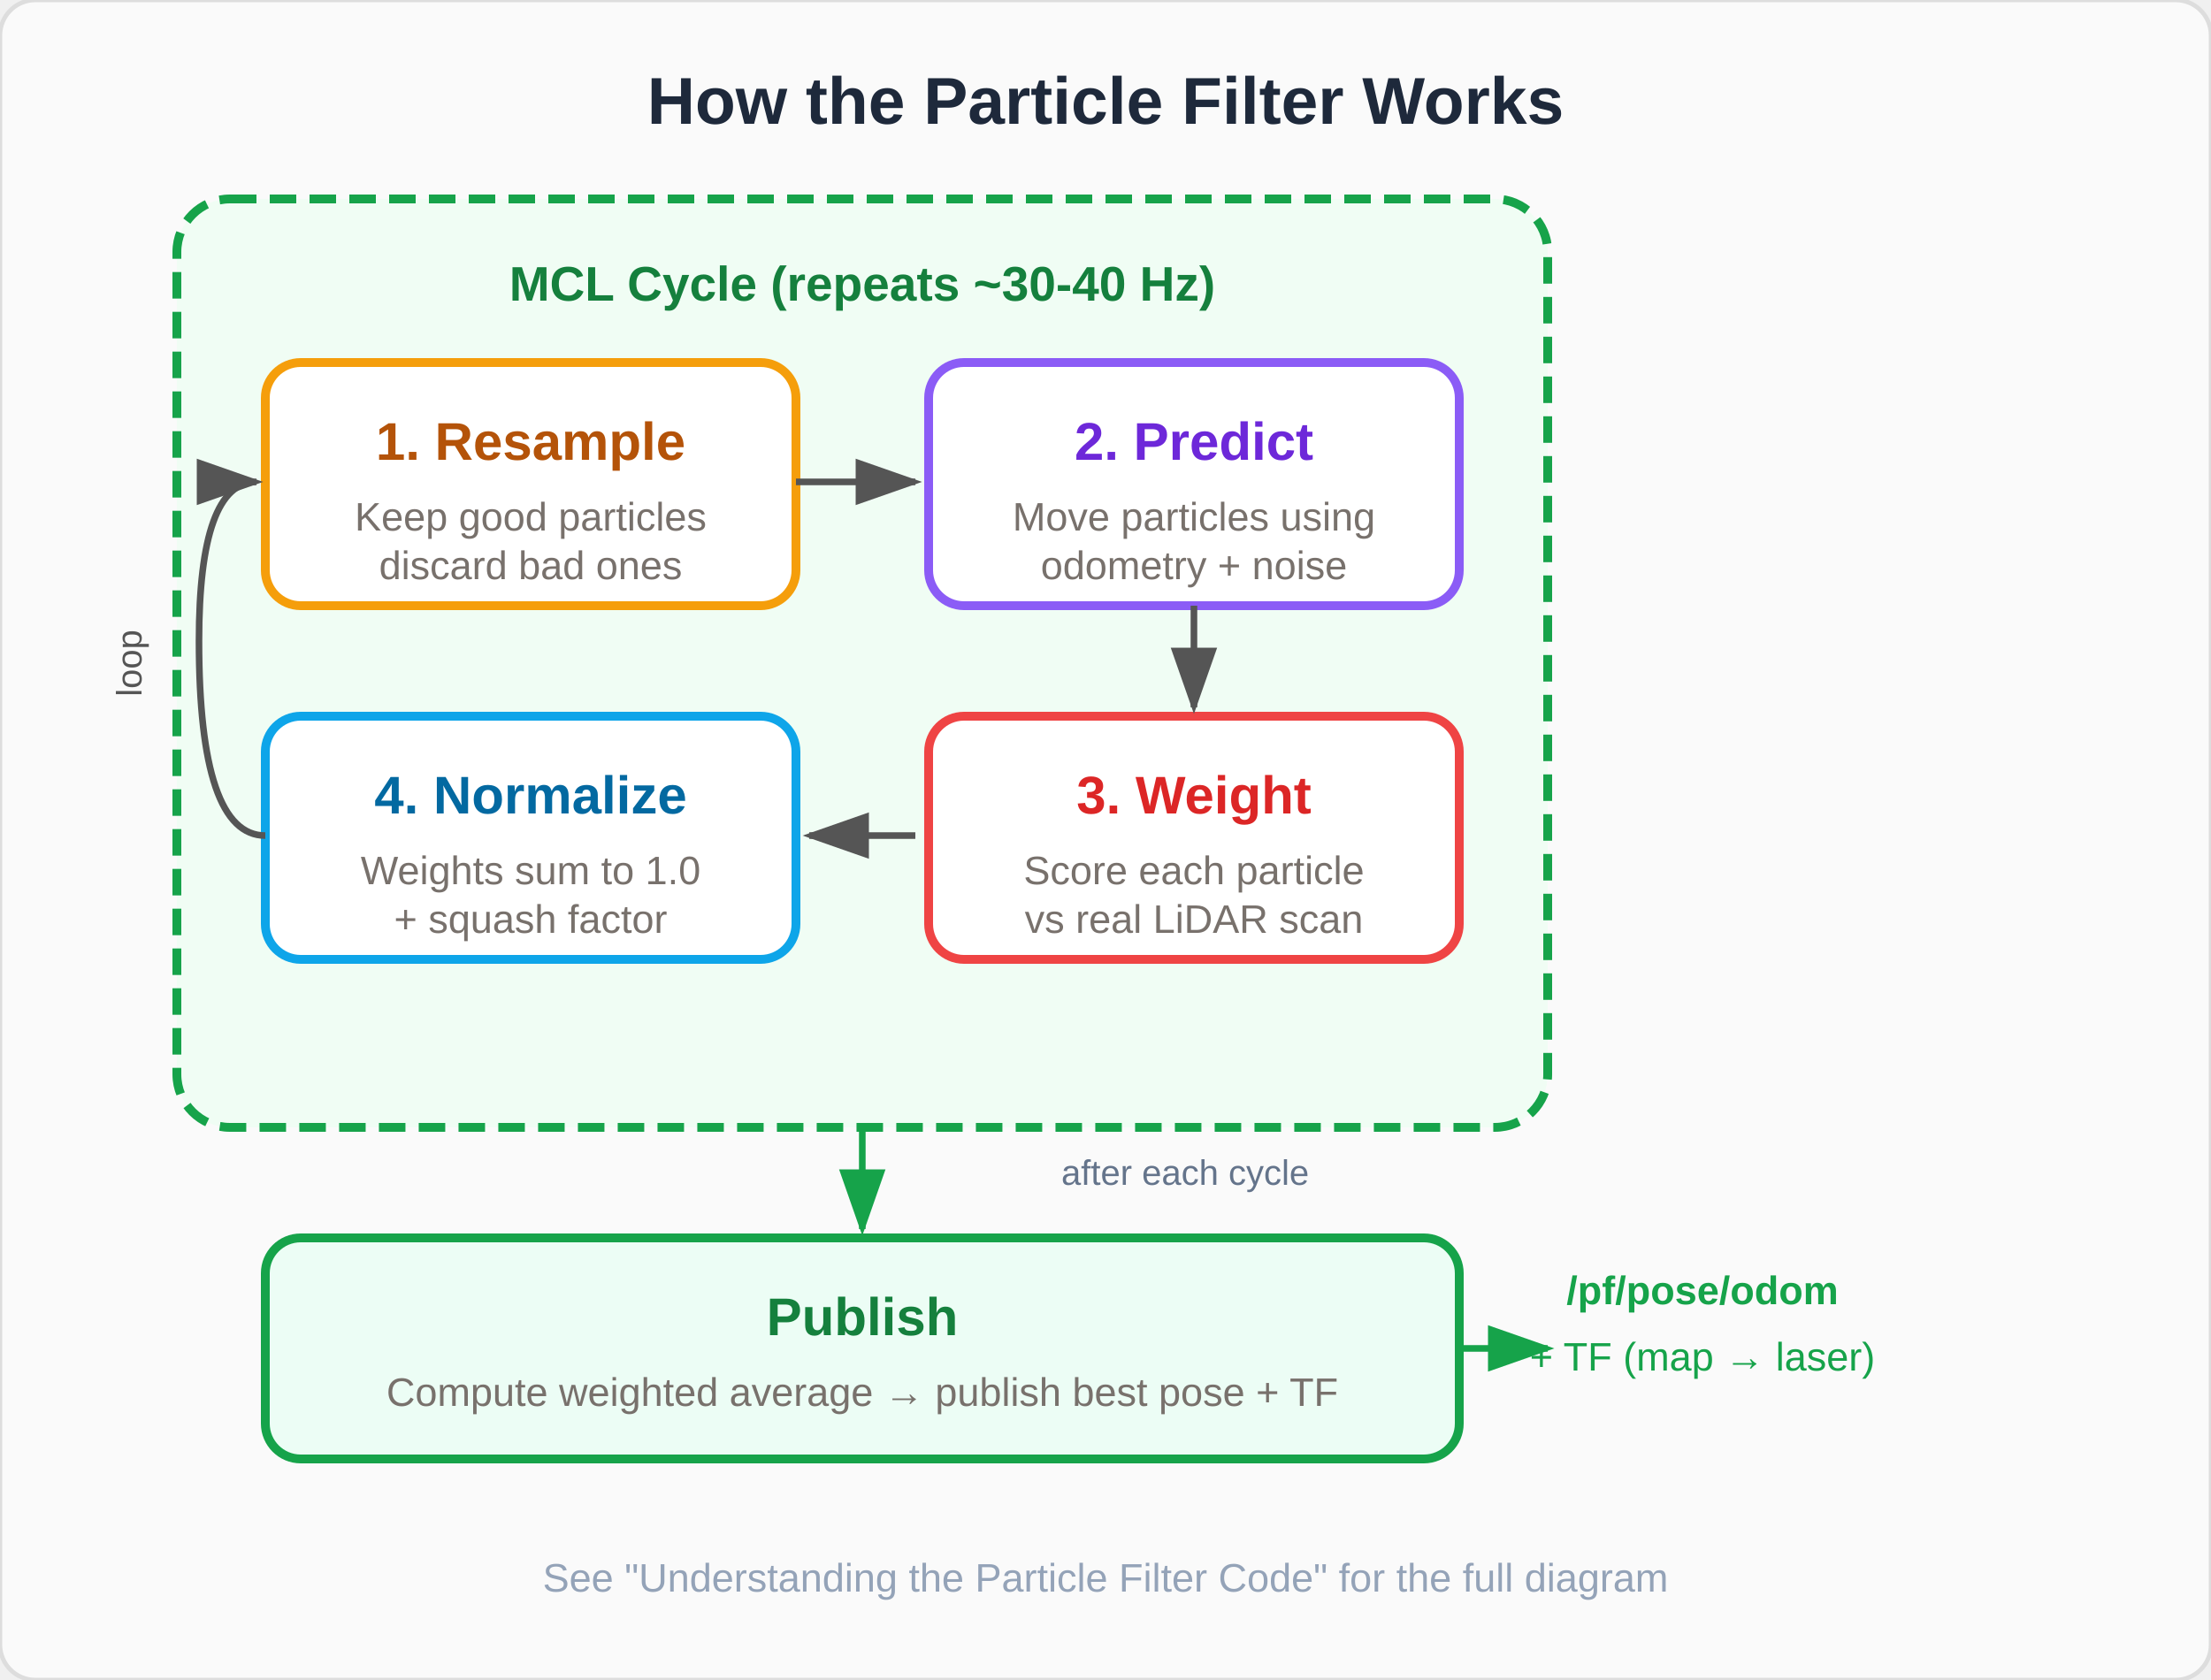
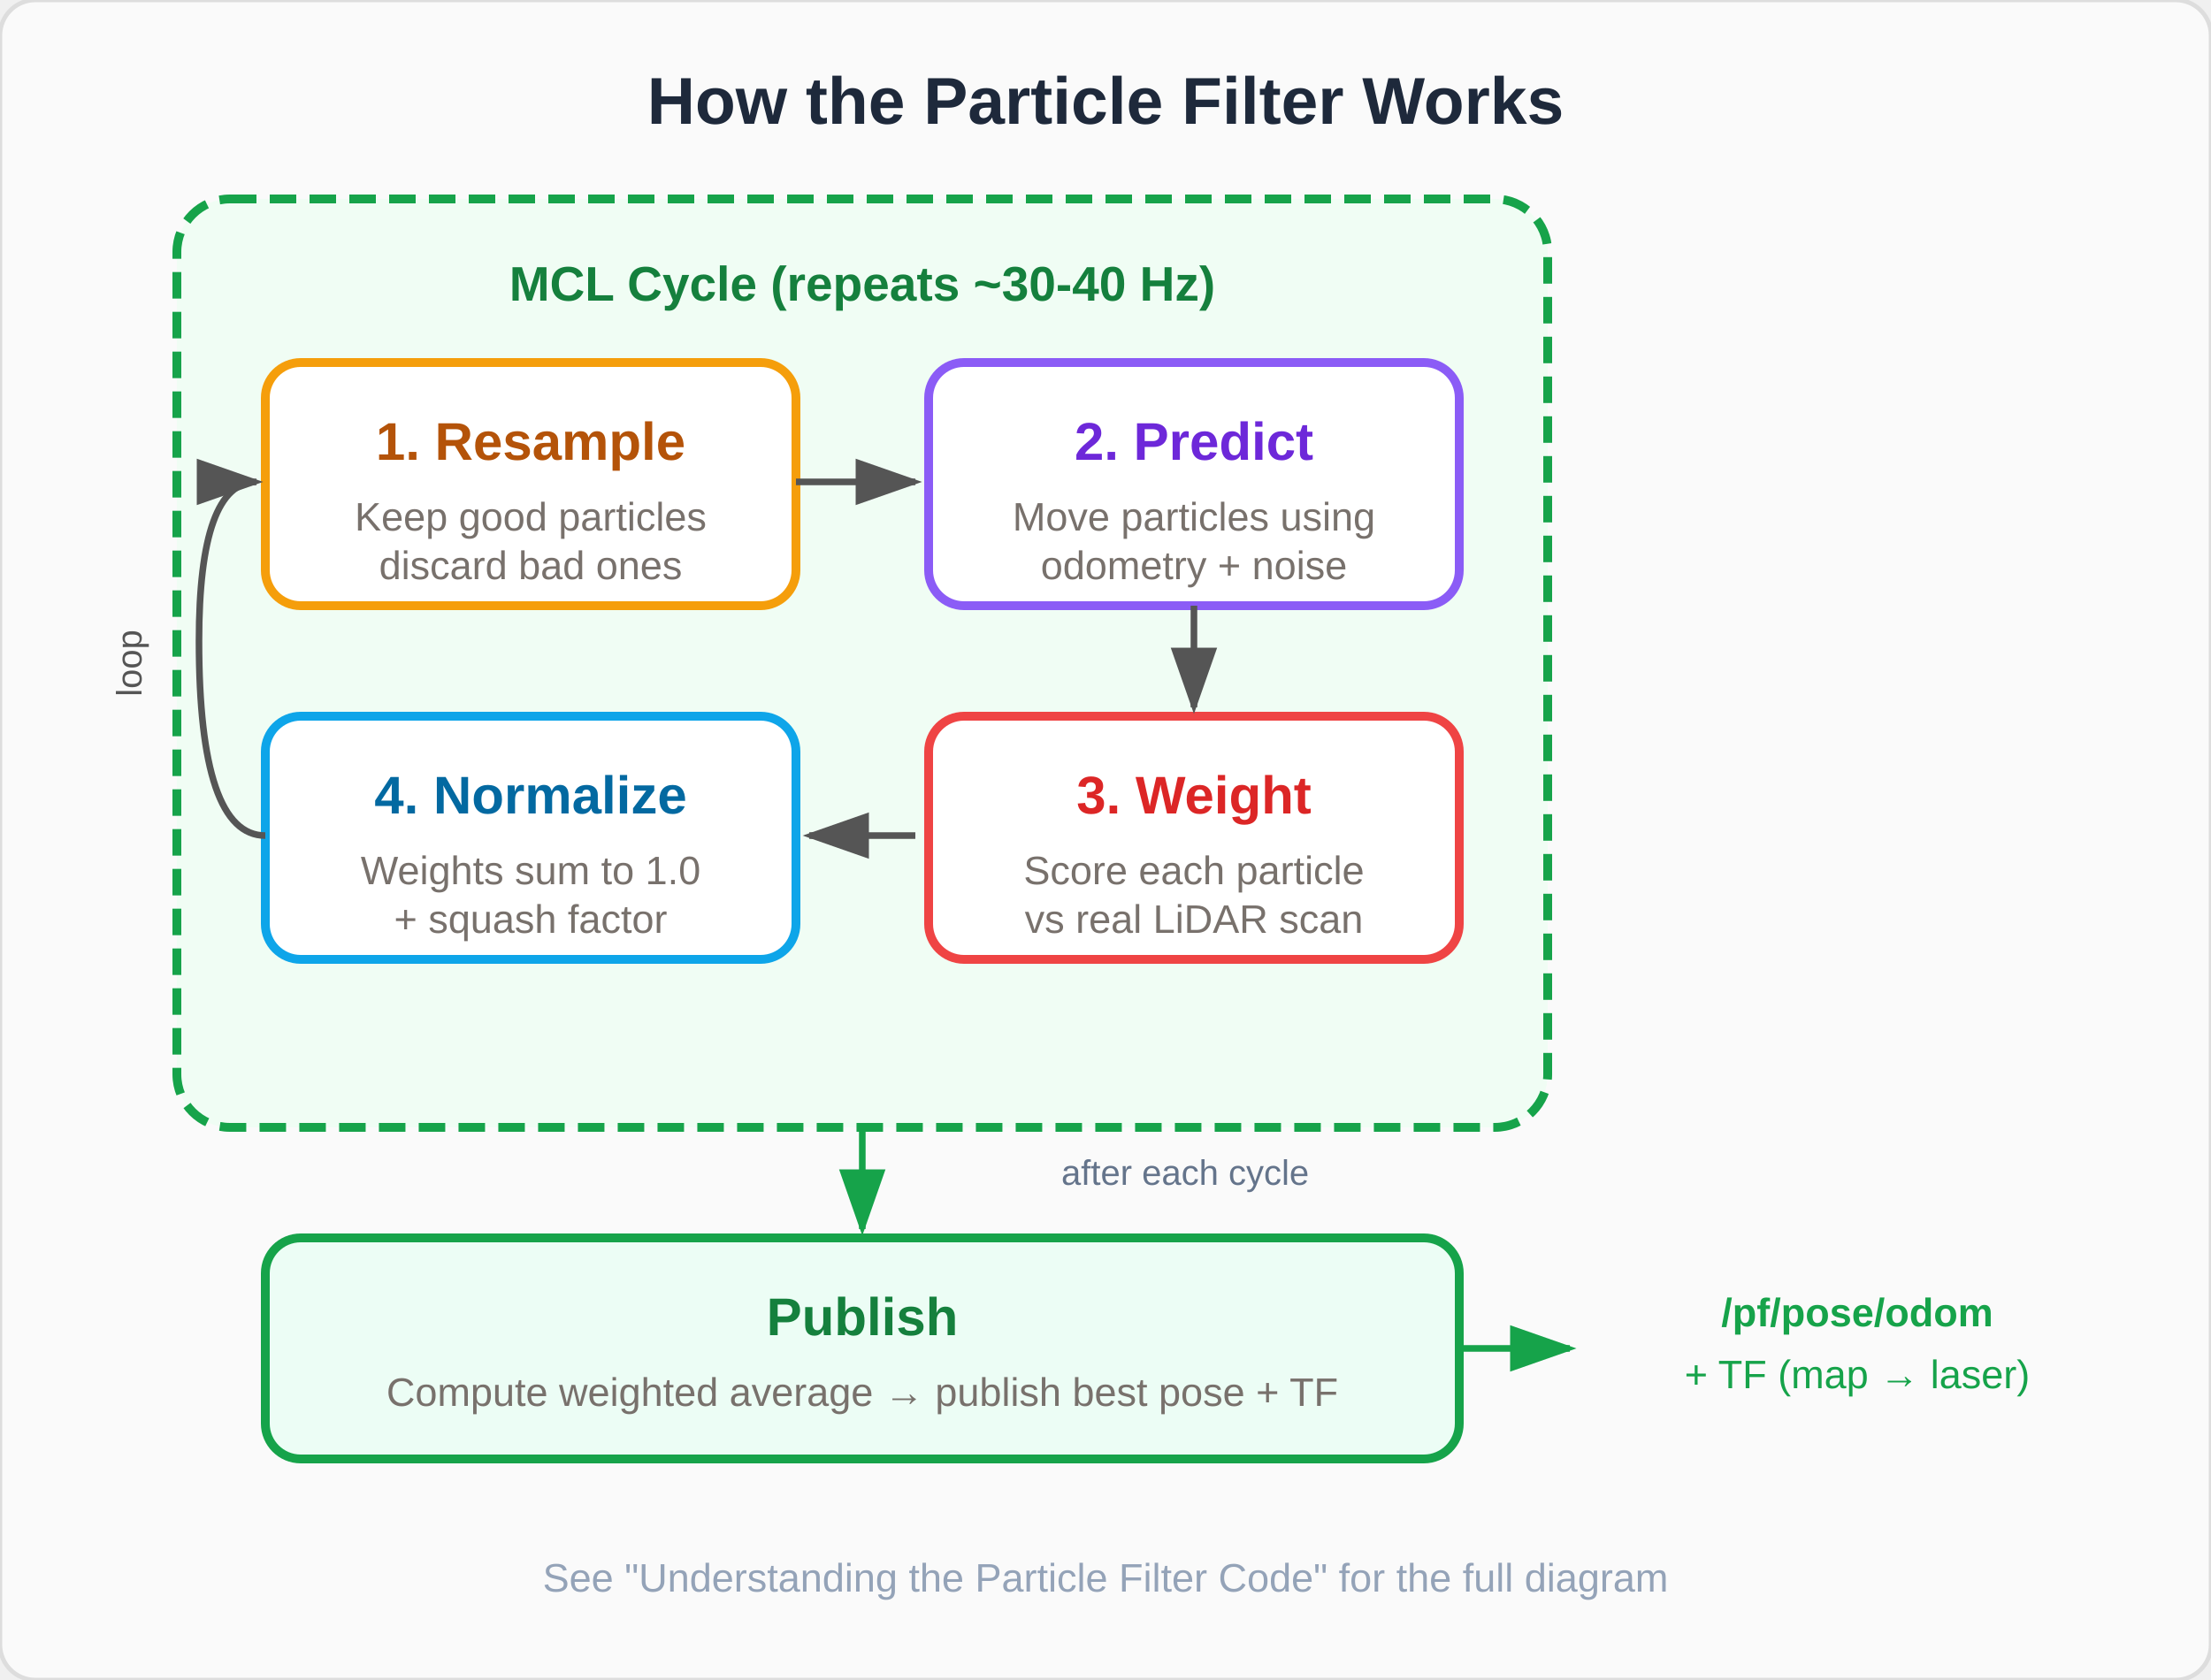
<svg xmlns="http://www.w3.org/2000/svg" viewBox="0 0 500 380" font-family="Arial, Helvetica, sans-serif">
  <defs>
    <marker id="arrow" markerWidth="10" markerHeight="7" refX="9" refY="3.5" orient="auto">
      <polygon points="0 0, 10 3.5, 0 7" fill="#555" />
    </marker>
    <marker id="arrow-green" markerWidth="10" markerHeight="7" refX="9" refY="3.5" orient="auto">
      <polygon points="0 0, 10 3.5, 0 7" fill="#16a34a" />
    </marker>
  </defs>
  <rect width="500" height="380" rx="8" fill="#fafafa" stroke="#ddd" stroke-width="1" />
  <text x="250" y="28" text-anchor="middle" font-size="15" font-weight="bold" fill="#1e293b">How the Particle Filter Works</text>
  <rect x="40" y="45" width="310" height="210" rx="12" fill="#f0fdf4" stroke="#16a34a" stroke-width="2" stroke-dasharray="6,3" />
  <text x="195" y="68" text-anchor="middle" font-size="11" font-weight="bold" fill="#15803d">MCL Cycle (repeats ~30-40 Hz)</text>
  <rect x="60" y="82" width="120" height="55" rx="8" fill="#fff" stroke="#f59e0b" stroke-width="2" />
  <text x="120" y="104" text-anchor="middle" font-size="12" font-weight="bold" fill="#b45309">1. Resample</text>
  <text x="120" y="120" text-anchor="middle" font-size="9" fill="#78716c">Keep good particles</text>
  <text x="120" y="131" text-anchor="middle" font-size="9" fill="#78716c">discard bad ones</text>
  <rect x="210" y="82" width="120" height="55" rx="8" fill="#fff" stroke="#8b5cf6" stroke-width="2" />
  <text x="270" y="104" text-anchor="middle" font-size="12" font-weight="bold" fill="#6d28d9">2. Predict</text>
  <text x="270" y="120" text-anchor="middle" font-size="9" fill="#78716c">Move particles using</text>
  <text x="270" y="131" text-anchor="middle" font-size="9" fill="#78716c">odometry + noise</text>
  <line x1="180" y1="109" x2="207" y2="109" stroke="#555" stroke-width="1.5" marker-end="url(#arrow)" />
  <rect x="210" y="162" width="120" height="55" rx="8" fill="#fff" stroke="#ef4444" stroke-width="2" />
  <text x="270" y="184" text-anchor="middle" font-size="12" font-weight="bold" fill="#dc2626">3. Weight</text>
  <text x="270" y="200" text-anchor="middle" font-size="9" fill="#78716c">Score each particle</text>
  <text x="270" y="211" text-anchor="middle" font-size="9" fill="#78716c">vs real LiDAR scan</text>
  <line x1="270" y1="137" x2="270" y2="160" stroke="#555" stroke-width="1.5" marker-end="url(#arrow)" />
  <rect x="60" y="162" width="120" height="55" rx="8" fill="#fff" stroke="#0ea5e9" stroke-width="2" />
  <text x="120" y="184" text-anchor="middle" font-size="12" font-weight="bold" fill="#0369a1">4. Normalize</text>
  <text x="120" y="200" text-anchor="middle" font-size="9" fill="#78716c">Weights sum to 1.0</text>
  <text x="120" y="211" text-anchor="middle" font-size="9" fill="#78716c">+ squash factor</text>
  <line x1="207" y1="189" x2="183" y2="189" stroke="#555" stroke-width="1.5" marker-end="url(#arrow)" />
  <path d="M 60,189 Q 45,189 45,145 Q 45,109 58,109" fill="none" stroke="#555" stroke-width="1.5" marker-end="url(#arrow)" />
  <text x="32" y="150" text-anchor="middle" font-size="8" fill="#555" transform="rotate(-90,32,150)">loop</text>
  <rect x="60" y="280" width="270" height="50" rx="8" fill="#ecfdf5" stroke="#16a34a" stroke-width="2" />
  <text x="195" y="302" text-anchor="middle" font-size="12" font-weight="bold" fill="#15803d">Publish</text>
  <text x="195" y="318" text-anchor="middle" font-size="9" fill="#78716c">Compute weighted average → publish best pose + TF</text>
  <line x1="195" y1="255" x2="195" y2="278" stroke="#16a34a" stroke-width="1.5" marker-end="url(#arrow-green)" />
  <text x="240" y="268" font-size="8" fill="#64748b">after each cycle</text>
-   <text x="385" y="295" text-anchor="middle" font-size="9" fill="#16a34a" font-weight="bold">/pf/pose/odom</text>
-   <text x="385" y="310" text-anchor="middle" font-size="9" fill="#16a34a">+ TF (map → laser)</text>
-   <path d="M 330,305 L 350,305" fill="none" stroke="#16a34a" stroke-width="1.5" marker-end="url(#arrow-green)" />
+   <path d="M 330,305 L 355,305" fill="none" stroke="#16a34a" stroke-width="1.5" marker-end="url(#arrow-green)" />
+   <text x="420" y="300" text-anchor="middle" font-size="9" fill="#16a34a" font-weight="bold">/pf/pose/odom</text>
+   <text x="420" y="314" text-anchor="middle" font-size="9" fill="#16a34a">+ TF (map → laser)</text>
  <text x="250" y="360" text-anchor="middle" font-size="9" fill="#94a3b8">See "Understanding the Particle Filter Code" for the full diagram</text>
</svg>
